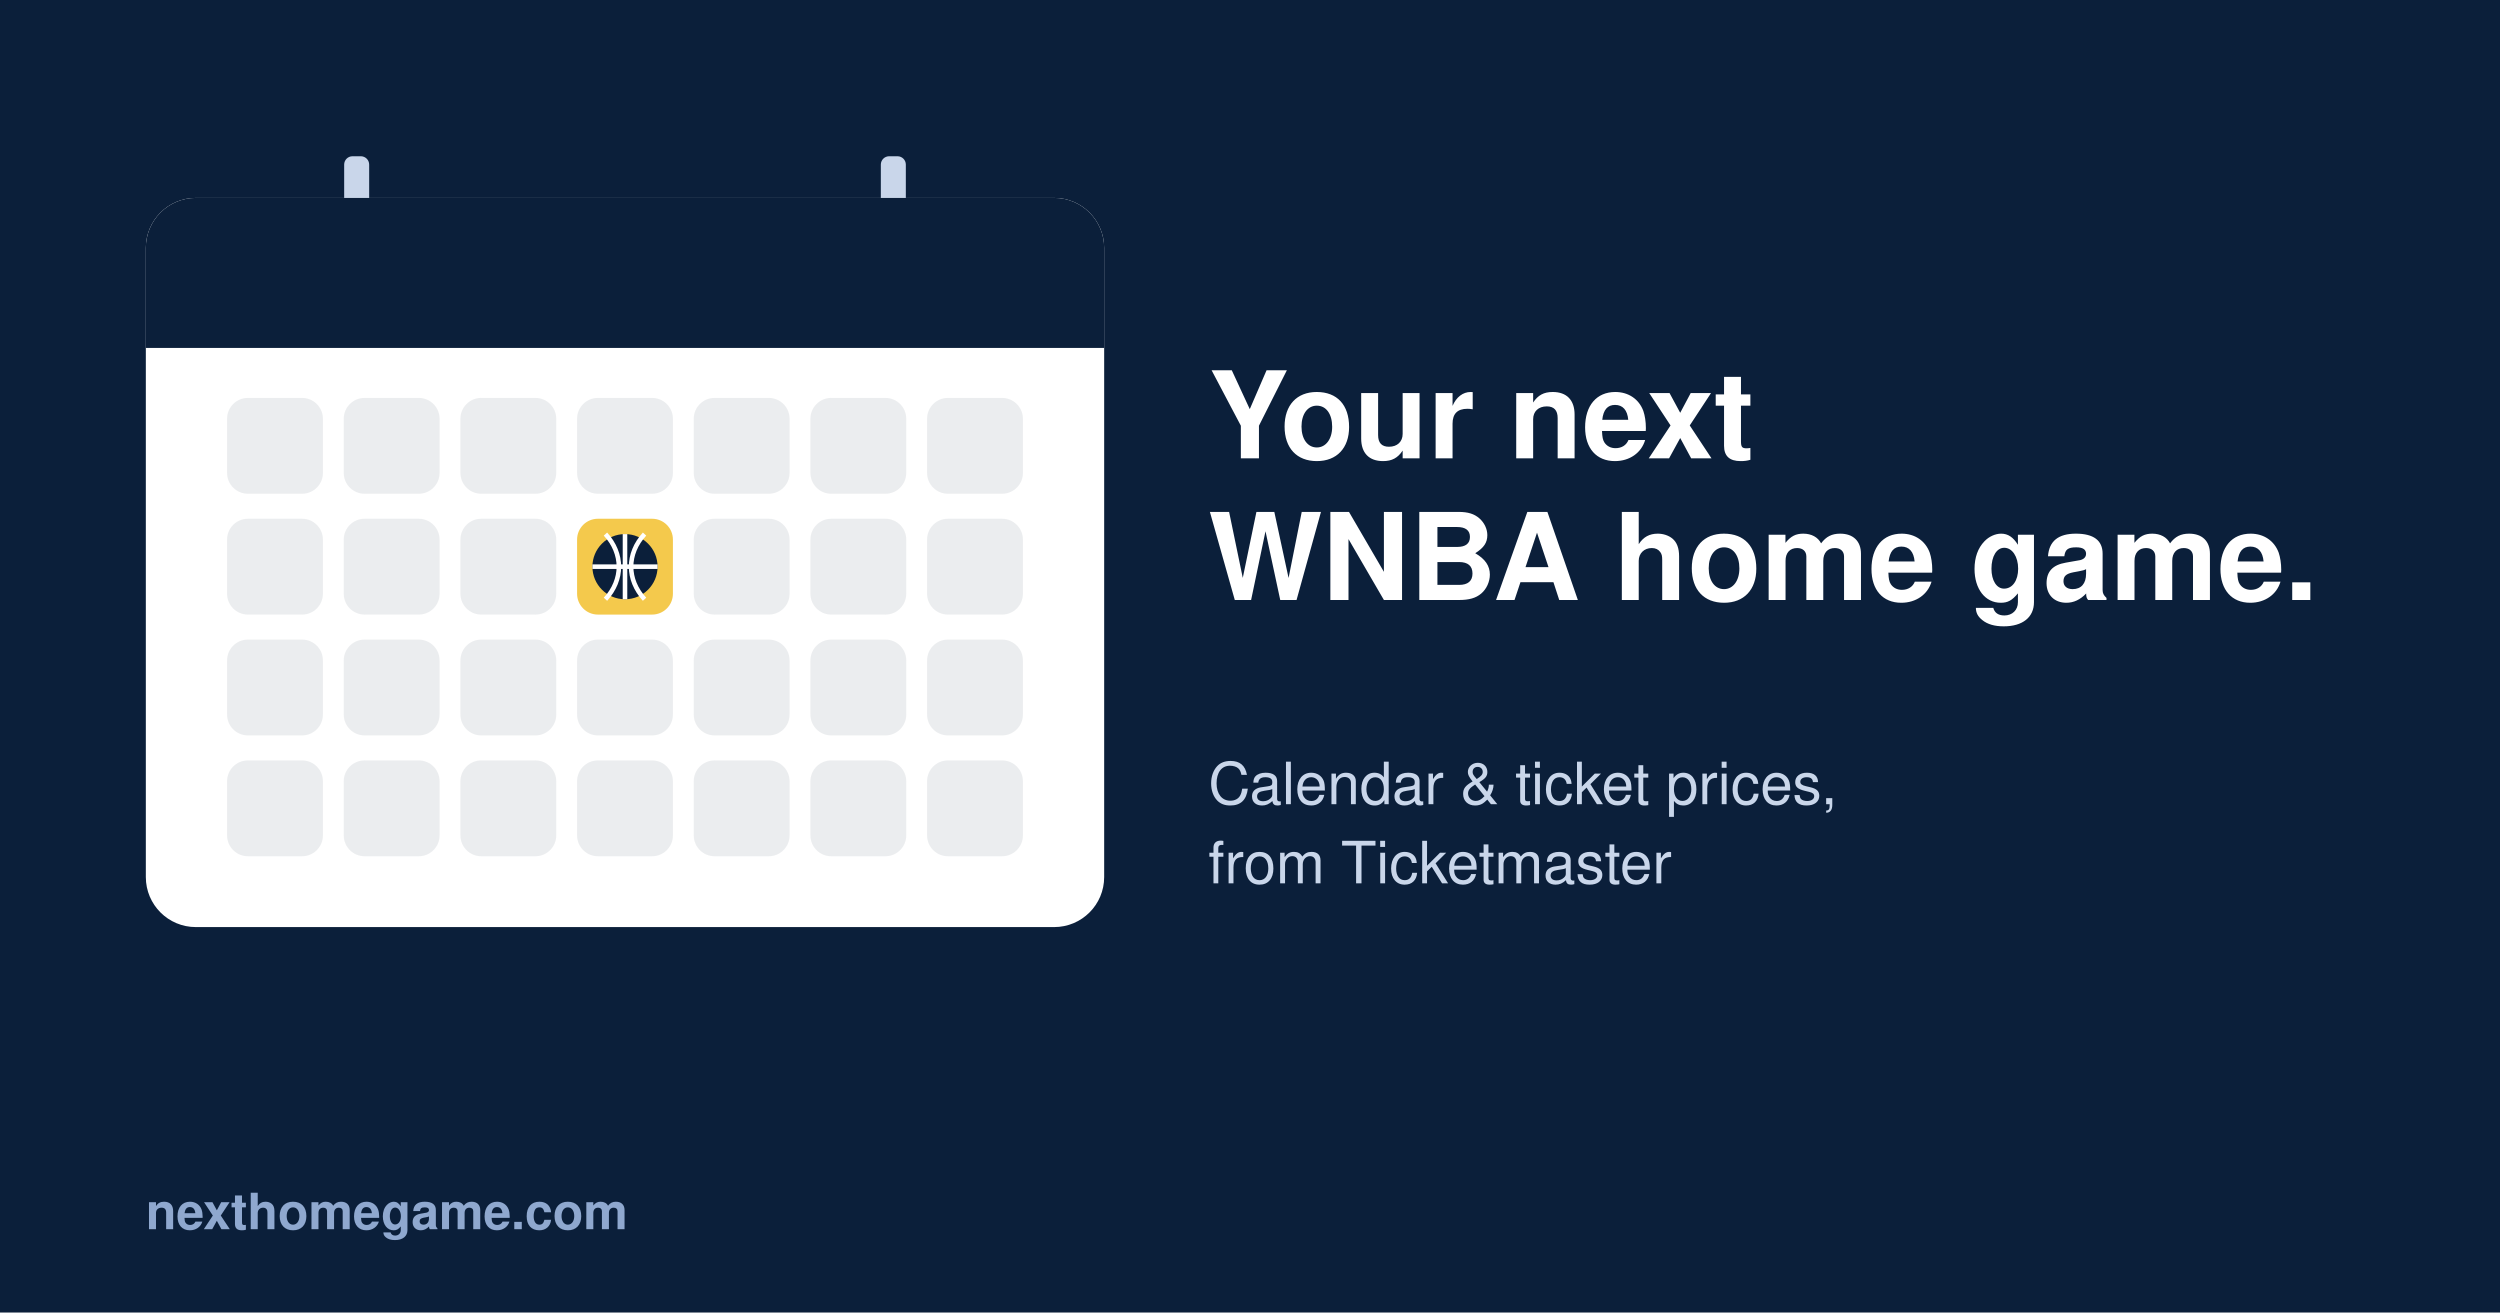
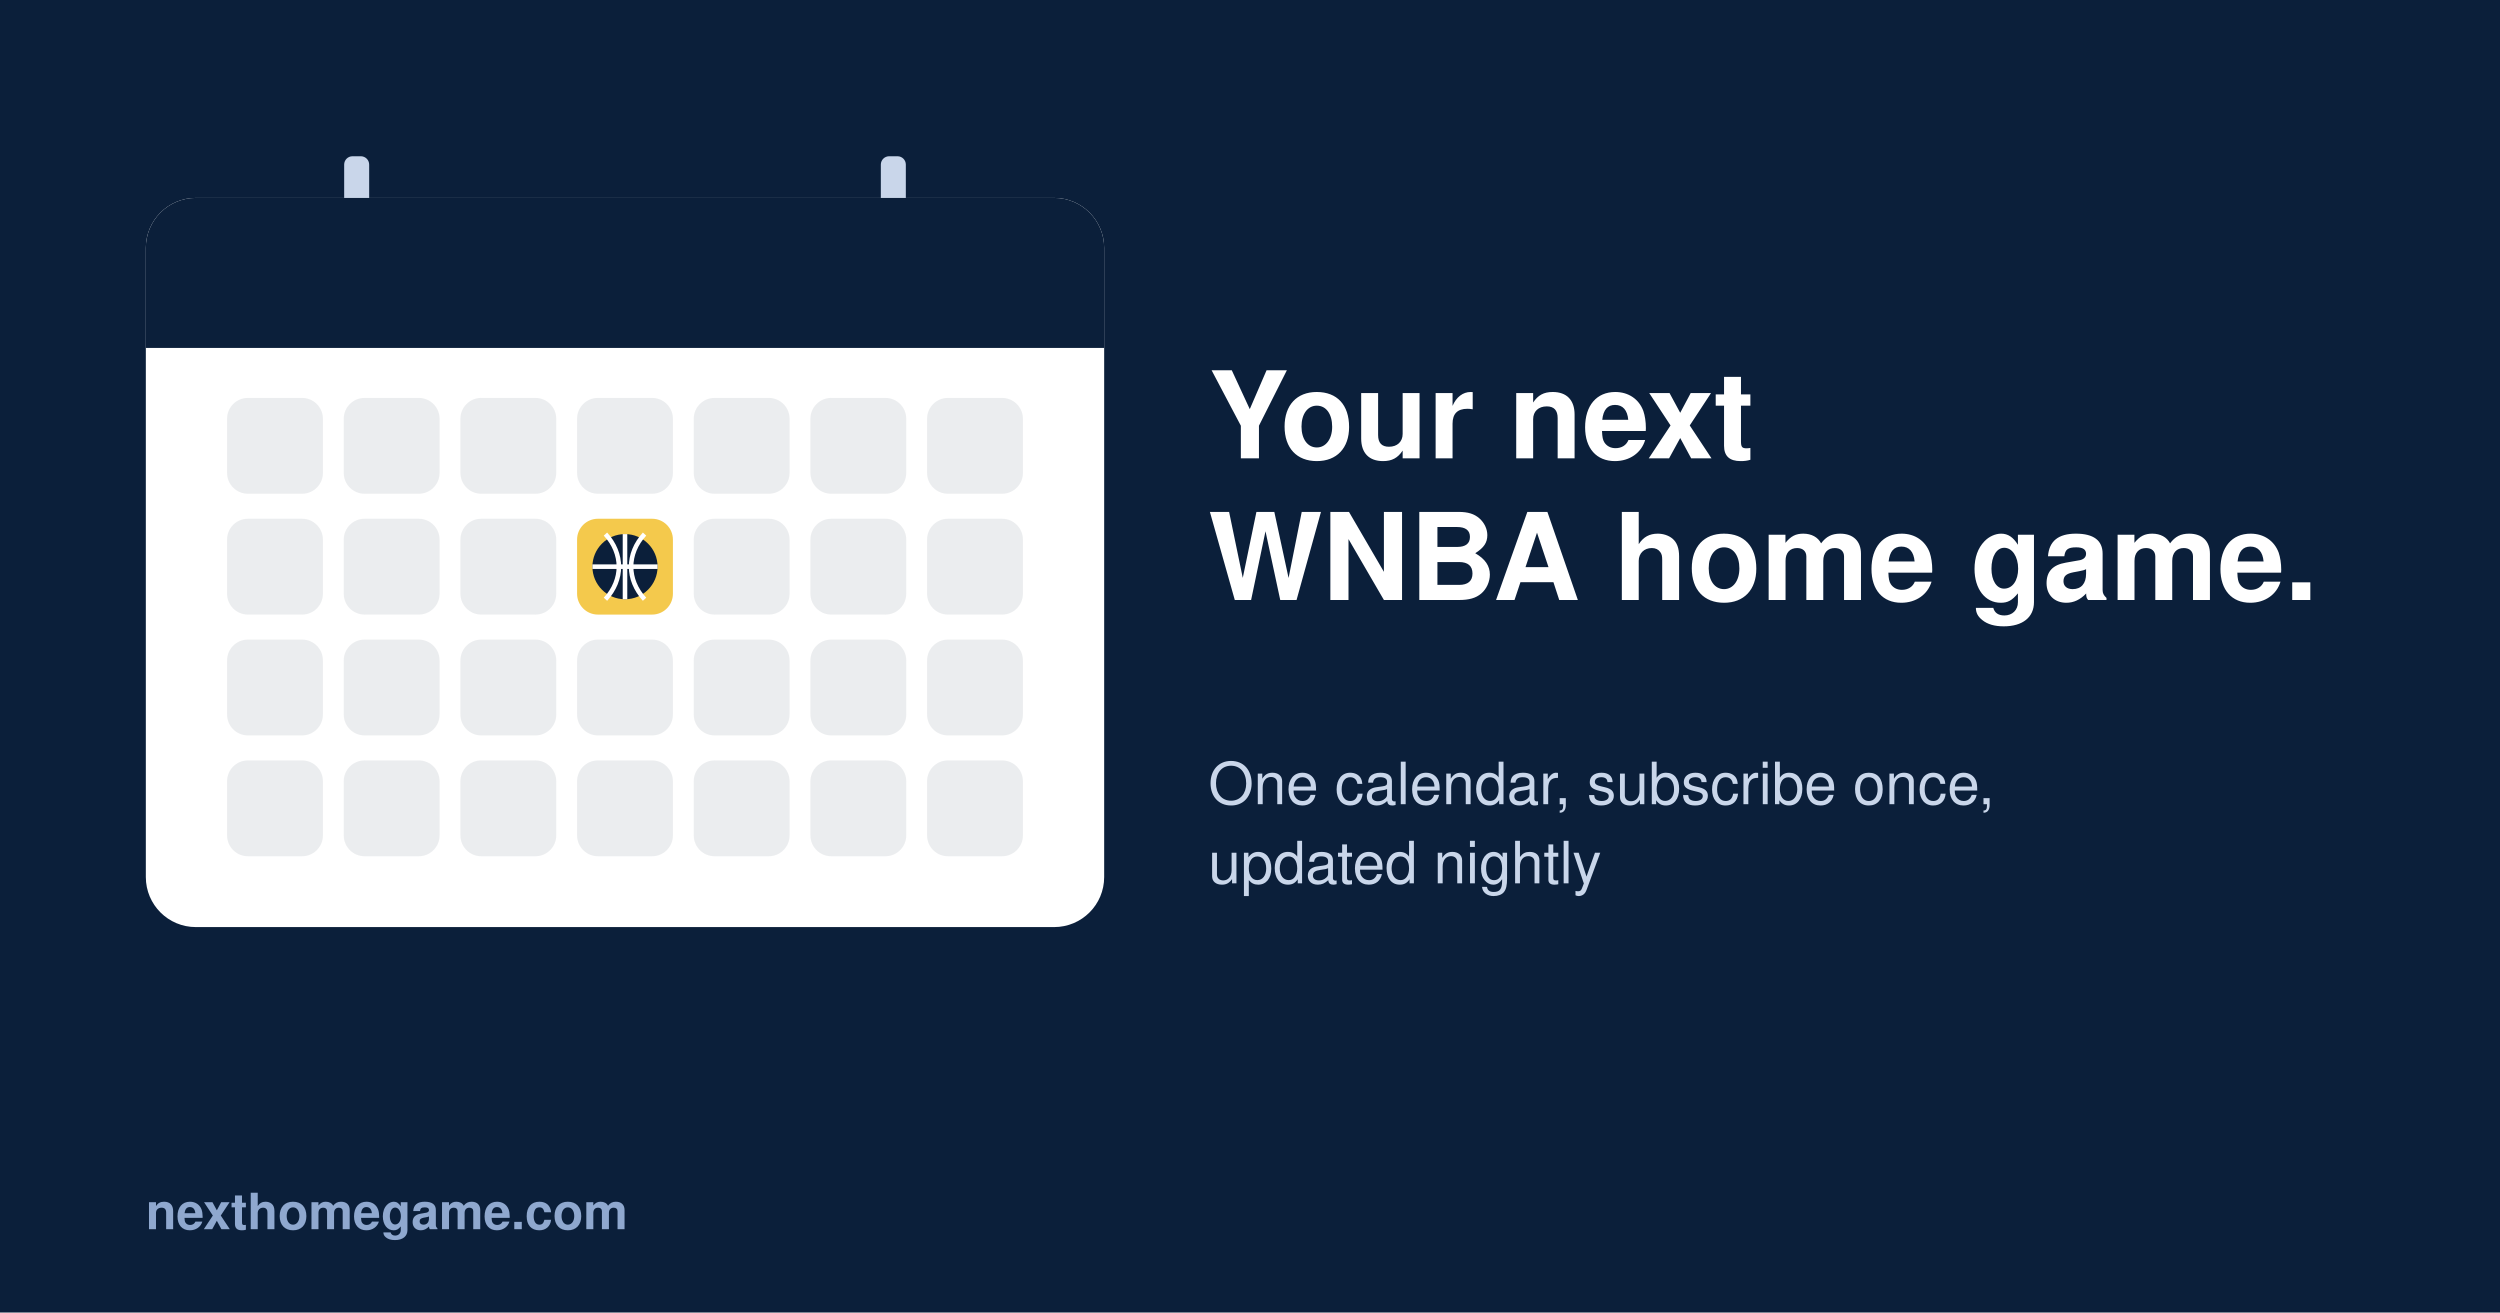
<svg xmlns="http://www.w3.org/2000/svg" width="1200" height="630" viewBox="0 0 1200 630" role="img">
  <rect width="1200" height="630" fill="#0b1f3a" />
  <rect x="165.2" y="75" width="12" height="26" rx="4" fill="#c9d6ea" />
  <rect x="422.8" y="75" width="12" height="26" rx="4" fill="#c9d6ea" />
  <rect x="70" y="95" width="460" height="350" rx="24" fill="#ffffff" />
  <path d="M70 167 V119 A24 24 0 0 1 94 95 H506 A24 24 0 0 1 530 119 V167 Z" fill="#0b1f3a" />
  <rect x="109.0" y="191" width="46" height="46" rx="10" fill="#c7ccd1" opacity="0.35" />
  <rect x="165.0" y="191" width="46" height="46" rx="10" fill="#c7ccd1" opacity="0.35" />
  <rect x="221.0" y="191" width="46" height="46" rx="10" fill="#c7ccd1" opacity="0.35" />
  <rect x="277.0" y="191" width="46" height="46" rx="10" fill="#c7ccd1" opacity="0.35" />
  <rect x="333.0" y="191" width="46" height="46" rx="10" fill="#c7ccd1" opacity="0.35" />
  <rect x="389.0" y="191" width="46" height="46" rx="10" fill="#c7ccd1" opacity="0.35" />
  <rect x="445.0" y="191" width="46" height="46" rx="10" fill="#c7ccd1" opacity="0.35" />
  <rect x="109.0" y="249" width="46" height="46" rx="10" fill="#c7ccd1" opacity="0.35" />
  <rect x="165.0" y="249" width="46" height="46" rx="10" fill="#c7ccd1" opacity="0.35" />
  <rect x="221.0" y="249" width="46" height="46" rx="10" fill="#c7ccd1" opacity="0.35" />
  <rect x="277.0" y="249" width="46" height="46" rx="10" fill="#f4c94c" />
  <circle cx="300.0" cy="272.0" r="15.64" fill="#0b1f3a" />
  <path d="M284.36 272.0 H315.64 M300.0 256.36 V287.64" stroke="#ffffff" stroke-width="2.19" fill="none" />
  <path d="M290.616 256.36 C299.218 265.744 299.218 278.256 290.616 287.64" stroke="#ffffff" stroke-width="2.19" fill="none" />
  <path d="M309.384 256.36 C300.782 265.744 300.782 278.256 309.384 287.64" stroke="#ffffff" stroke-width="2.19" fill="none" />
  <rect x="333.0" y="249" width="46" height="46" rx="10" fill="#c7ccd1" opacity="0.35" />
  <rect x="389.0" y="249" width="46" height="46" rx="10" fill="#c7ccd1" opacity="0.35" />
  <rect x="445.0" y="249" width="46" height="46" rx="10" fill="#c7ccd1" opacity="0.35" />
  <rect x="109.0" y="307" width="46" height="46" rx="10" fill="#c7ccd1" opacity="0.35" />
  <rect x="165.0" y="307" width="46" height="46" rx="10" fill="#c7ccd1" opacity="0.35" />
  <rect x="221.0" y="307" width="46" height="46" rx="10" fill="#c7ccd1" opacity="0.35" />
  <rect x="277.0" y="307" width="46" height="46" rx="10" fill="#c7ccd1" opacity="0.35" />
  <rect x="333.0" y="307" width="46" height="46" rx="10" fill="#c7ccd1" opacity="0.35" />
  <rect x="389.0" y="307" width="46" height="46" rx="10" fill="#c7ccd1" opacity="0.35" />
  <rect x="445.0" y="307" width="46" height="46" rx="10" fill="#c7ccd1" opacity="0.35" />
  <rect x="109.0" y="365" width="46" height="46" rx="10" fill="#c7ccd1" opacity="0.35" />
  <rect x="165.0" y="365" width="46" height="46" rx="10" fill="#c7ccd1" opacity="0.35" />
  <rect x="221.0" y="365" width="46" height="46" rx="10" fill="#c7ccd1" opacity="0.35" />
  <rect x="277.0" y="365" width="46" height="46" rx="10" fill="#c7ccd1" opacity="0.35" />
  <rect x="333.0" y="365" width="46" height="46" rx="10" fill="#c7ccd1" opacity="0.35" />
  <rect x="389.0" y="365" width="46" height="46" rx="10" fill="#c7ccd1" opacity="0.35" />
  <rect x="445.0" y="365" width="46" height="46" rx="10" fill="#c7ccd1" opacity="0.35" />
  <text x="580" y="220" font-family="-apple-system, 'Segoe UI', Helvetica, Arial, sans-serif" font-size="58" font-weight="700" fill="#ffffff">
    <tspan x="580">Your next</tspan>
    <tspan x="580" dy="68">WNBA home game.</tspan>
  </text>
  <text x="580" y="386" font-family="-apple-system, 'Segoe UI', Helvetica, Arial, sans-serif" font-size="28" fill="#c9d6ea">
-     <tspan x="580">Calendar &amp; ticket prices,</tspan>
-     <tspan x="580" dy="38">from Ticketmaster</tspan>
+     <tspan x="580">One calendar, subscribe once,</tspan>
+     <tspan x="580" dy="38">updated nightly</tspan>
  </text>
  <text x="70" y="590" font-family="-apple-system, 'Segoe UI', Helvetica, Arial, sans-serif" font-size="24" font-weight="600" fill="#8fa8cf">nexthomegame.com</text>
</svg>
